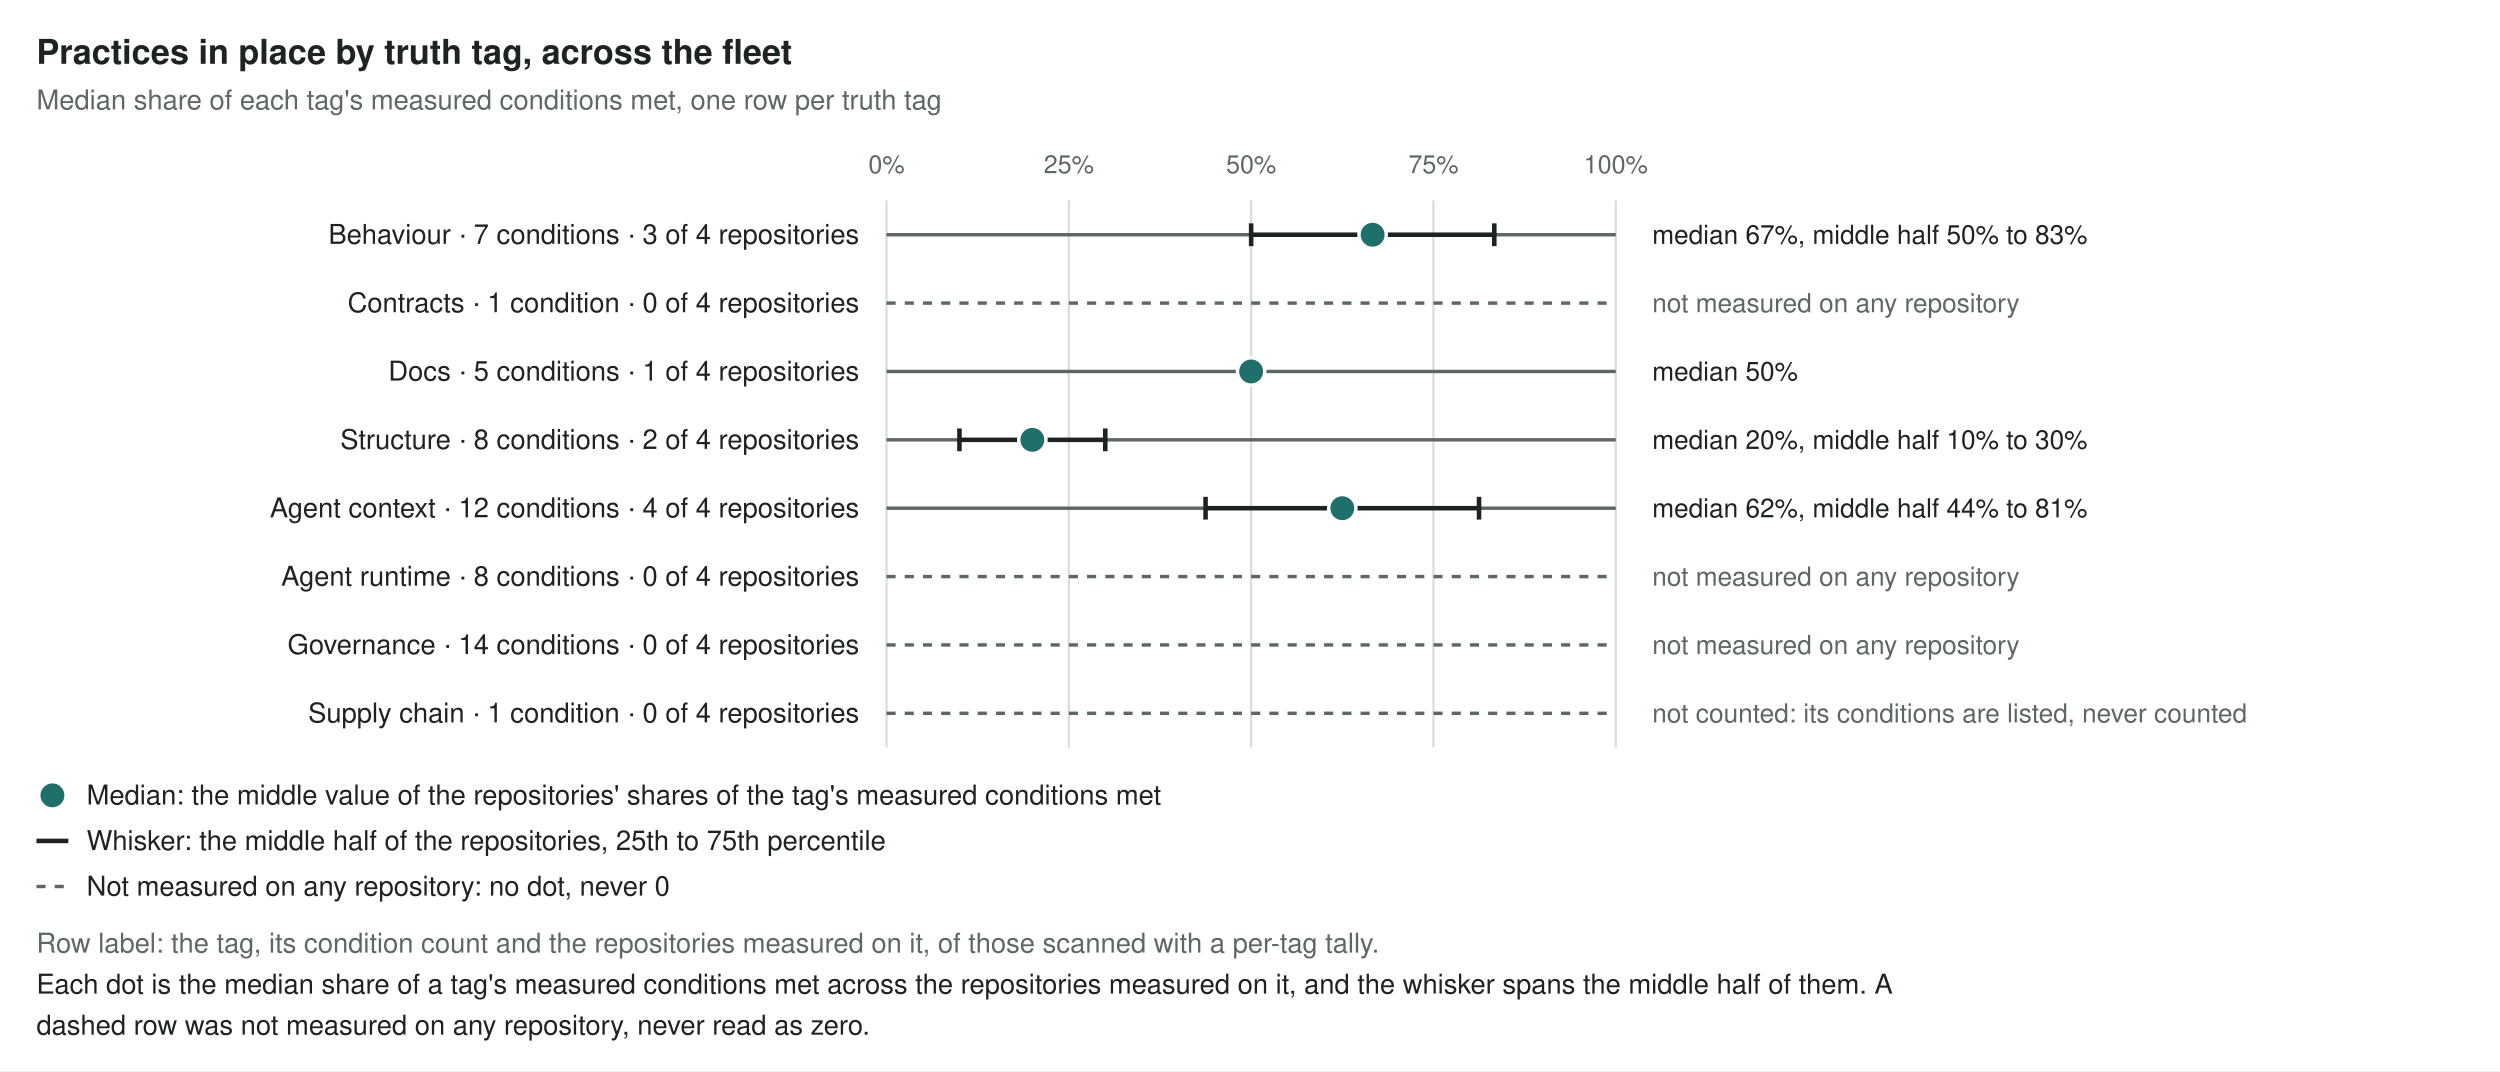
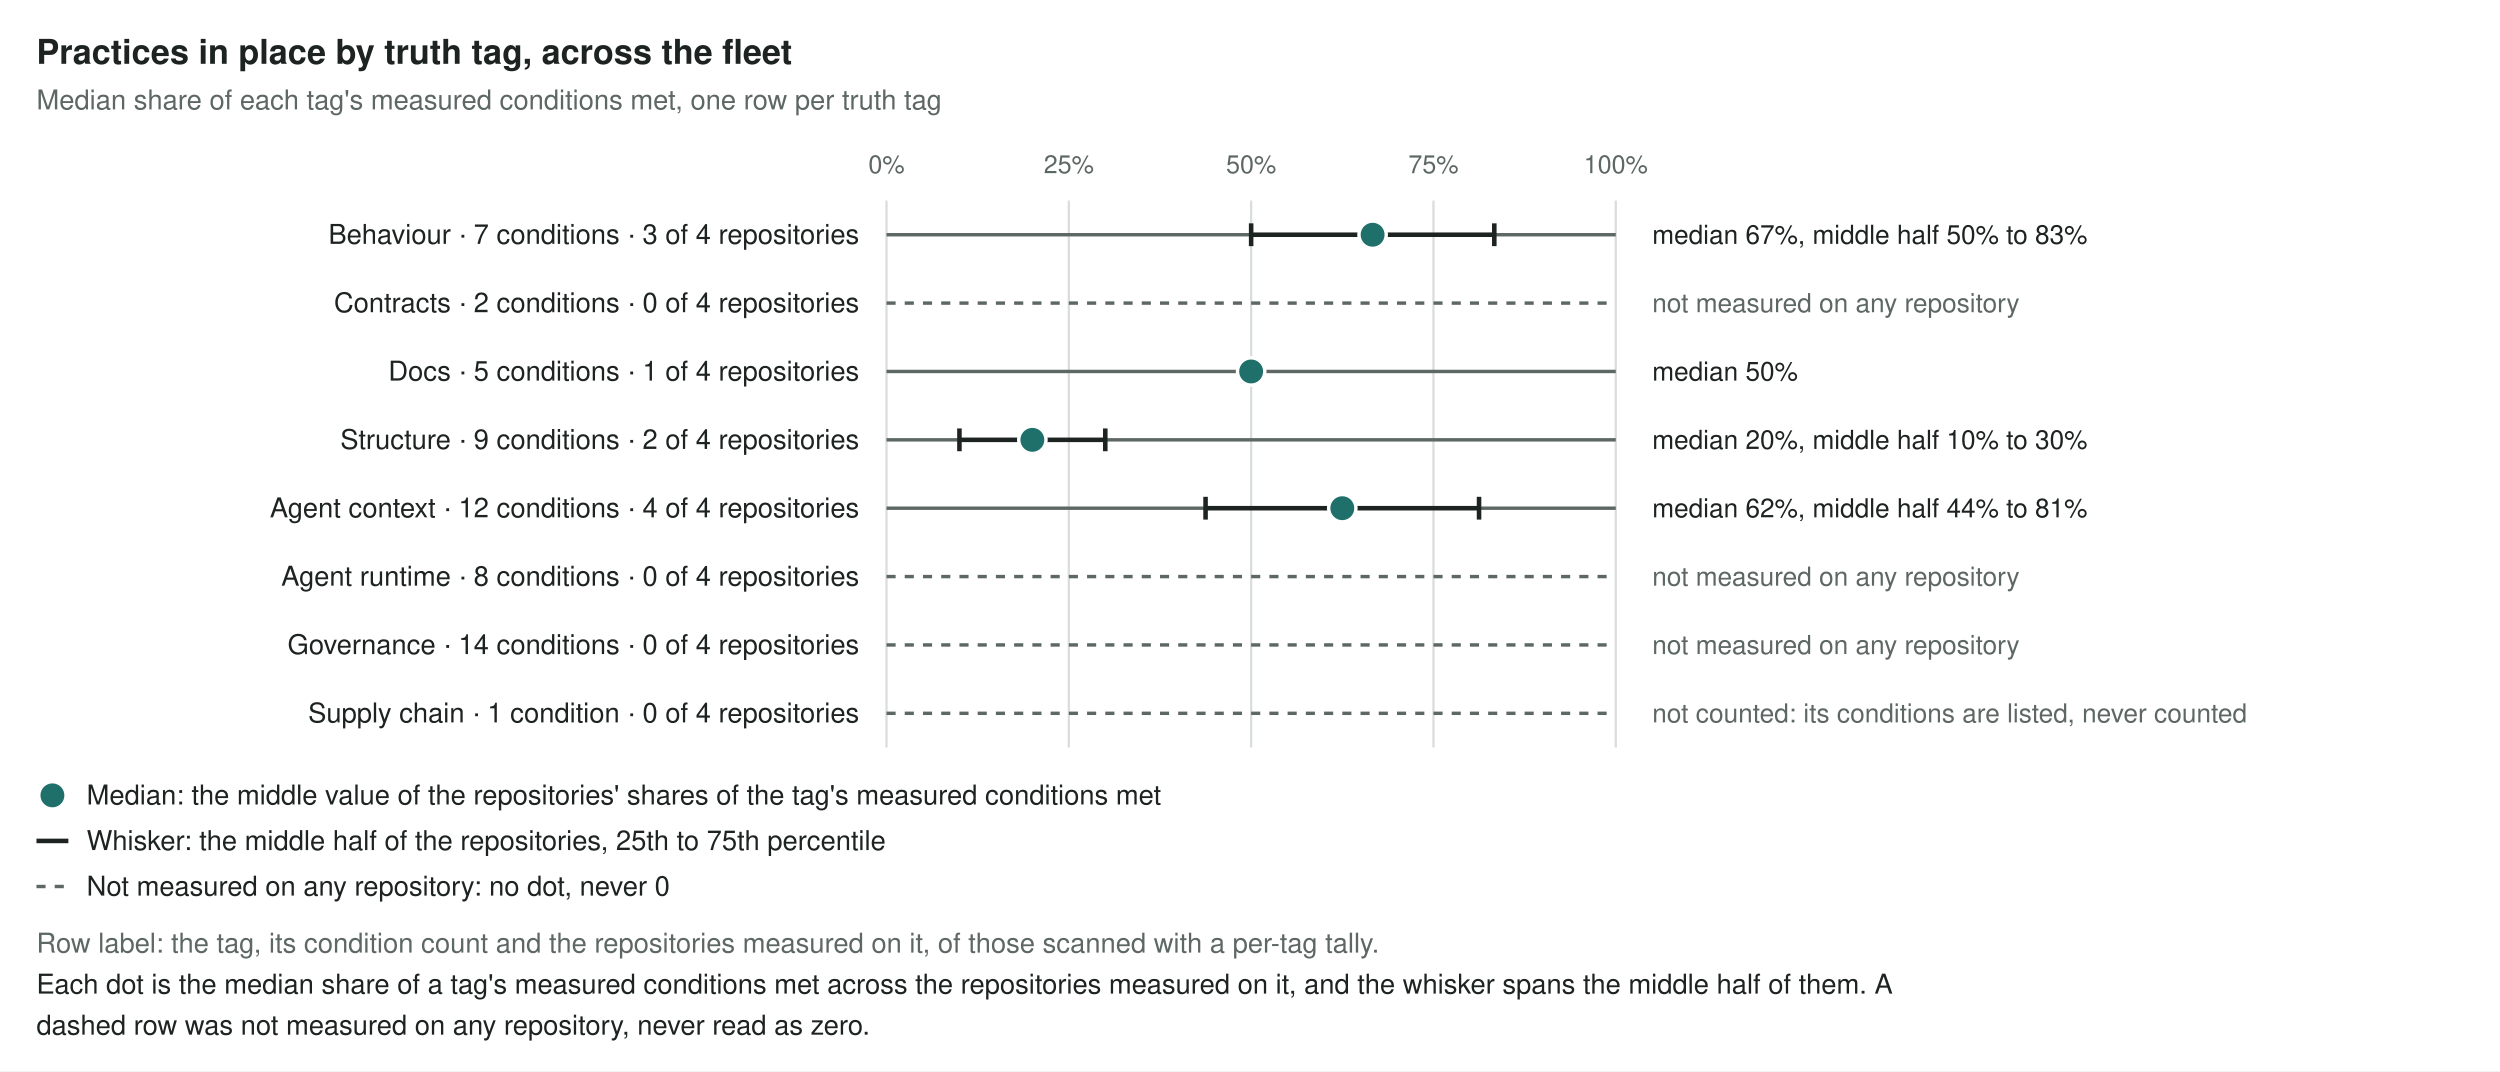
<svg xmlns="http://www.w3.org/2000/svg" class="fleet-tag-profile" viewBox="0 0 1097 470" width="1097" height="470" role="img">
  <style>svg.fleet-tag-profile text { font-family: -apple-system, BlinkMacSystemFont, "Segoe UI", Helvetica, Arial, sans-serif; }svg.fleet-tag-profile .t-bg,svg.fleet-tag-profile .f-bg {fill:#ffffff}svg.fleet-tag-profile .s-bg {stroke:#ffffff}svg.fleet-tag-profile .t-fg,svg.fleet-tag-profile .f-fg {fill:#1d2321}svg.fleet-tag-profile .s-fg {stroke:#1d2321}svg.fleet-tag-profile .t-muted,svg.fleet-tag-profile .f-muted {fill:#5d6763}svg.fleet-tag-profile .s-muted {stroke:#5d6763}svg.fleet-tag-profile .t-rule,svg.fleet-tag-profile .f-rule {fill:#d9dedb}svg.fleet-tag-profile .s-rule {stroke:#d9dedb}svg.fleet-tag-profile .t-accent,svg.fleet-tag-profile .f-accent {fill:#1f6f6b}svg.fleet-tag-profile .s-accent {stroke:#1f6f6b}svg.fleet-tag-profile .t-bad,svg.fleet-tag-profile .f-bad {fill:#b33a2e}svg.fleet-tag-profile .s-bad {stroke:#b33a2e}svg.fleet-tag-profile .t-warn,svg.fleet-tag-profile .f-warn {fill:#b7791f}svg.fleet-tag-profile .s-warn {stroke:#b7791f}svg.fleet-tag-profile .t-unk,svg.fleet-tag-profile .f-unk {fill:#9aa39f}svg.fleet-tag-profile .s-unk {stroke:#9aa39f}@media (prefers-color-scheme: dark){svg.fleet-tag-profile .t-bg,svg.fleet-tag-profile .f-bg {fill:#1a201e}svg.fleet-tag-profile .s-bg {stroke:#1a201e}svg.fleet-tag-profile .t-fg,svg.fleet-tag-profile .f-fg {fill:#e6ebe8}svg.fleet-tag-profile .s-fg {stroke:#e6ebe8}svg.fleet-tag-profile .t-muted,svg.fleet-tag-profile .f-muted {fill:#9aa5a0}svg.fleet-tag-profile .s-muted {stroke:#9aa5a0}svg.fleet-tag-profile .t-rule,svg.fleet-tag-profile .f-rule {fill:#2c3532}svg.fleet-tag-profile .s-rule {stroke:#2c3532}svg.fleet-tag-profile .t-accent,svg.fleet-tag-profile .f-accent {fill:#5fb8b1}svg.fleet-tag-profile .s-accent {stroke:#5fb8b1}svg.fleet-tag-profile .t-bad,svg.fleet-tag-profile .f-bad {fill:#ec7a6c}svg.fleet-tag-profile .s-bad {stroke:#ec7a6c}svg.fleet-tag-profile .t-warn,svg.fleet-tag-profile .f-warn {fill:#e0a84a}svg.fleet-tag-profile .s-warn {stroke:#e0a84a}svg.fleet-tag-profile .t-unk,svg.fleet-tag-profile .f-unk {fill:#5f6a66}svg.fleet-tag-profile .s-unk {stroke:#5f6a66}}</style>
  <defs />
  <rect x="0" y="0" width="1097" height="470" class="f-bg" />
  <text x="16.0" y="28.0" font-size="15" text-anchor="start" class="t-fg" font-weight="600">Practices in place by truth tag, across the fleet</text>
  <text x="16.0" y="48.0" font-size="12" text-anchor="start" class="t-muted">Median share of each tag's measured conditions met, one row per truth tag</text>
  <text x="389.0" y="76.0" font-size="11" text-anchor="middle" class="t-muted">0%</text>
  <text x="469.0" y="76.0" font-size="11" text-anchor="middle" class="t-muted">25%</text>
  <text x="549.0" y="76.0" font-size="11" text-anchor="middle" class="t-muted">50%</text>
  <text x="629.0" y="76.0" font-size="11" text-anchor="middle" class="t-muted">75%</text>
  <text x="709.0" y="76.0" font-size="11" text-anchor="middle" class="t-muted">100%</text>
  <line x1="389.0" y1="88.0" x2="389.0" y2="328.0" class="s-rule" stroke-width="1" />
  <line x1="469.0" y1="88.0" x2="469.0" y2="328.0" class="s-rule" stroke-width="1" />
  <line x1="549.0" y1="88.0" x2="549.0" y2="328.0" class="s-rule" stroke-width="1" />
  <line x1="629.0" y1="88.0" x2="629.0" y2="328.0" class="s-rule" stroke-width="1" />
  <line x1="709.0" y1="88.0" x2="709.0" y2="328.0" class="s-rule" stroke-width="1" />
  <g data-tag="behaviour" data-state="share" data-why="That the code's behaviour is checked by something that runs on every change, not taken on trust.">
    <text x="377.0" y="107.0" font-size="12" text-anchor="end" class="t-fg">Behaviour · 7 conditions · 3 of 4 repositories</text>
    <line x1="389.0" y1="103.0" x2="709.0" y2="103.0" class="s-muted" stroke-width="1.5" />
    <g data-mark="whisker" class="s-fg" stroke-width="2">
      <line x1="549.0" y1="103.0" x2="655.7" y2="103.0" />
      <line x1="549.0" y1="98.0" x2="549.0" y2="108.0" />
      <line x1="655.7" y1="98.0" x2="655.7" y2="108.0" />
    </g>
    <circle cx="602.3" cy="103.0" r="6.0" class="f-accent s-bg" stroke-width="1.5" data-mark="dot" />
    <text x="725.0" y="107.0" font-size="11.5" text-anchor="start" class="t-fg">median 67%, middle half 50% to 83%</text>
  </g>
  <g data-tag="contracts" data-state="not_measured" data-why="That generated output and its source agree, so an agent editing one does not quietly break the other.">
-     <text x="377.0" y="137.0" font-size="12" text-anchor="end" class="t-fg">Contracts · 1 condition · 0 of 4 repositories</text>
+     <text x="377.0" y="137.0" font-size="12" text-anchor="end" class="t-fg">Contracts · 2 conditions · 0 of 4 repositories</text>
    <line x1="389.0" y1="133.0" x2="709.0" y2="133.0" class="s-muted" stroke-width="1.5" stroke-dasharray="4 4" data-mark="dashed" />
    <text x="725.0" y="137.0" font-size="11.5" text-anchor="start" class="t-muted">not measured on any repository</text>
  </g>
  <g data-tag="docs" data-state="share" data-why="That what an agent reads about the code is still true of the code.">
    <text x="377.0" y="167.0" font-size="12" text-anchor="end" class="t-fg">Docs · 5 conditions · 1 of 4 repositories</text>
    <line x1="389.0" y1="163.0" x2="709.0" y2="163.0" class="s-muted" stroke-width="1.5" />
    <circle cx="549.0" cy="163.0" r="6.0" class="f-accent s-bg" stroke-width="1.5" data-mark="dot" />
    <text x="725.0" y="167.0" font-size="11.5" text-anchor="start" class="t-fg">median 50%</text>
  </g>
  <g data-tag="structure" data-state="share" data-why="That the code is shaped so an agent can work on one part without holding the whole repository in mind.">
-     <text x="377.0" y="197.0" font-size="12" text-anchor="end" class="t-fg">Structure · 8 conditions · 2 of 4 repositories</text>
+     <text x="377.0" y="197.0" font-size="12" text-anchor="end" class="t-fg">Structure · 9 conditions · 2 of 4 repositories</text>
    <line x1="389.0" y1="193.0" x2="709.0" y2="193.0" class="s-muted" stroke-width="1.5" />
    <g data-mark="whisker" class="s-fg" stroke-width="2">
      <line x1="421.0" y1="193.0" x2="485.0" y2="193.0" />
      <line x1="421.0" y1="188.0" x2="421.0" y2="198.0" />
      <line x1="485.0" y1="188.0" x2="485.0" y2="198.0" />
    </g>
    <circle cx="453.0" cy="193.0" r="6.0" class="f-accent s-bg" stroke-width="1.5" data-mark="dot" />
    <text x="725.0" y="197.0" font-size="11.5" text-anchor="start" class="t-fg">median 20%, middle half 10% to 30%</text>
  </g>
  <g data-tag="agent_context" data-state="share" data-why="That an agent starts each task knowing how this repository works and how to check its own change.">
    <text x="377.0" y="227.0" font-size="12" text-anchor="end" class="t-fg">Agent context · 12 conditions · 4 of 4 repositories</text>
    <line x1="389.0" y1="223.0" x2="709.0" y2="223.0" class="s-muted" stroke-width="1.5" />
    <g data-mark="whisker" class="s-fg" stroke-width="2">
      <line x1="529.0" y1="223.0" x2="649.0" y2="223.0" />
      <line x1="529.0" y1="218.0" x2="529.0" y2="228.0" />
      <line x1="649.0" y1="218.0" x2="649.0" y2="228.0" />
    </g>
    <circle cx="589.0" cy="223.0" r="6.0" class="f-accent s-bg" stroke-width="1.5" data-mark="dot" />
    <text x="725.0" y="227.0" font-size="11.5" text-anchor="start" class="t-fg">median 62%, middle half 44% to 81%</text>
  </g>
  <g data-tag="agent_runtime" data-state="not_measured" data-why="That an agent can see the system it changes run, and confirm a change there, not only in the code.">
    <text x="377.0" y="257.0" font-size="12" text-anchor="end" class="t-fg">Agent runtime · 8 conditions · 0 of 4 repositories</text>
    <line x1="389.0" y1="253.0" x2="709.0" y2="253.0" class="s-muted" stroke-width="1.5" stroke-dasharray="4 4" data-mark="dashed" />
    <text x="725.0" y="257.0" font-size="11.5" text-anchor="start" class="t-muted">not measured on any repository</text>
  </g>
  <g data-tag="governance" data-state="not_measured" data-why="That people stay in the loop on what agents change, and that what agents may do is agreed and visible.">
    <text x="377.0" y="287.0" font-size="12" text-anchor="end" class="t-fg">Governance · 14 conditions · 0 of 4 repositories</text>
    <line x1="389.0" y1="283.0" x2="709.0" y2="283.0" class="s-muted" stroke-width="1.5" stroke-dasharray="4 4" data-mark="dashed" />
    <text x="725.0" y="287.0" font-size="11.5" text-anchor="start" class="t-muted">not measured on any repository</text>
  </g>
  <g data-tag="supply_chain" data-state="listed" data-why="That an agent builds and tests against the same dependency versions as CI and everyone else.">
    <text x="377.0" y="317.0" font-size="12" text-anchor="end" class="t-fg">Supply chain · 1 condition · 0 of 4 repositories</text>
    <line x1="389.0" y1="313.0" x2="709.0" y2="313.0" class="s-muted" stroke-width="1.5" stroke-dasharray="4 4" data-mark="dashed" />
    <text x="725.0" y="317.0" font-size="11.5" text-anchor="start" class="t-muted">not counted: its conditions are listed, never counted</text>
  </g>
  <circle cx="23.0" cy="349.0" r="6.0" class="f-accent s-bg" stroke-width="1.5" />
  <text x="38.0" y="353.0" font-size="12" text-anchor="start" class="t-fg">Median: the middle value of the repositories' shares of the tag's measured conditions met</text>
  <line x1="16.0" y1="369.0" x2="30.0" y2="369.0" class="s-fg" stroke-width="2" />
  <text x="38.0" y="373.0" font-size="12" text-anchor="start" class="t-fg">Whisker: the middle half of the repositories, 25th to 75th percentile</text>
  <line x1="16.0" y1="389.0" x2="30.0" y2="389.0" class="s-muted" stroke-width="1.5" stroke-dasharray="4 4" />
  <text x="38.0" y="393.0" font-size="12" text-anchor="start" class="t-fg">Not measured on any repository: no dot, never 0</text>
  <text x="16.0" y="418.0" font-size="12" text-anchor="start" class="t-muted">Row label: the tag, its condition count and the repositories measured on it, of those scanned with a per-tag tally.</text>
  <text x="16.0" y="436.0" font-size="12" text-anchor="start" class="t-fg">Each dot is the median share of a tag's measured conditions met across the repositories measured on it, and the whisker spans the middle half of them. A</text>
  <text x="16.0" y="454.0" font-size="12" text-anchor="start" class="t-fg">dashed row was not measured on any repository, never read as zero.</text>
</svg>
